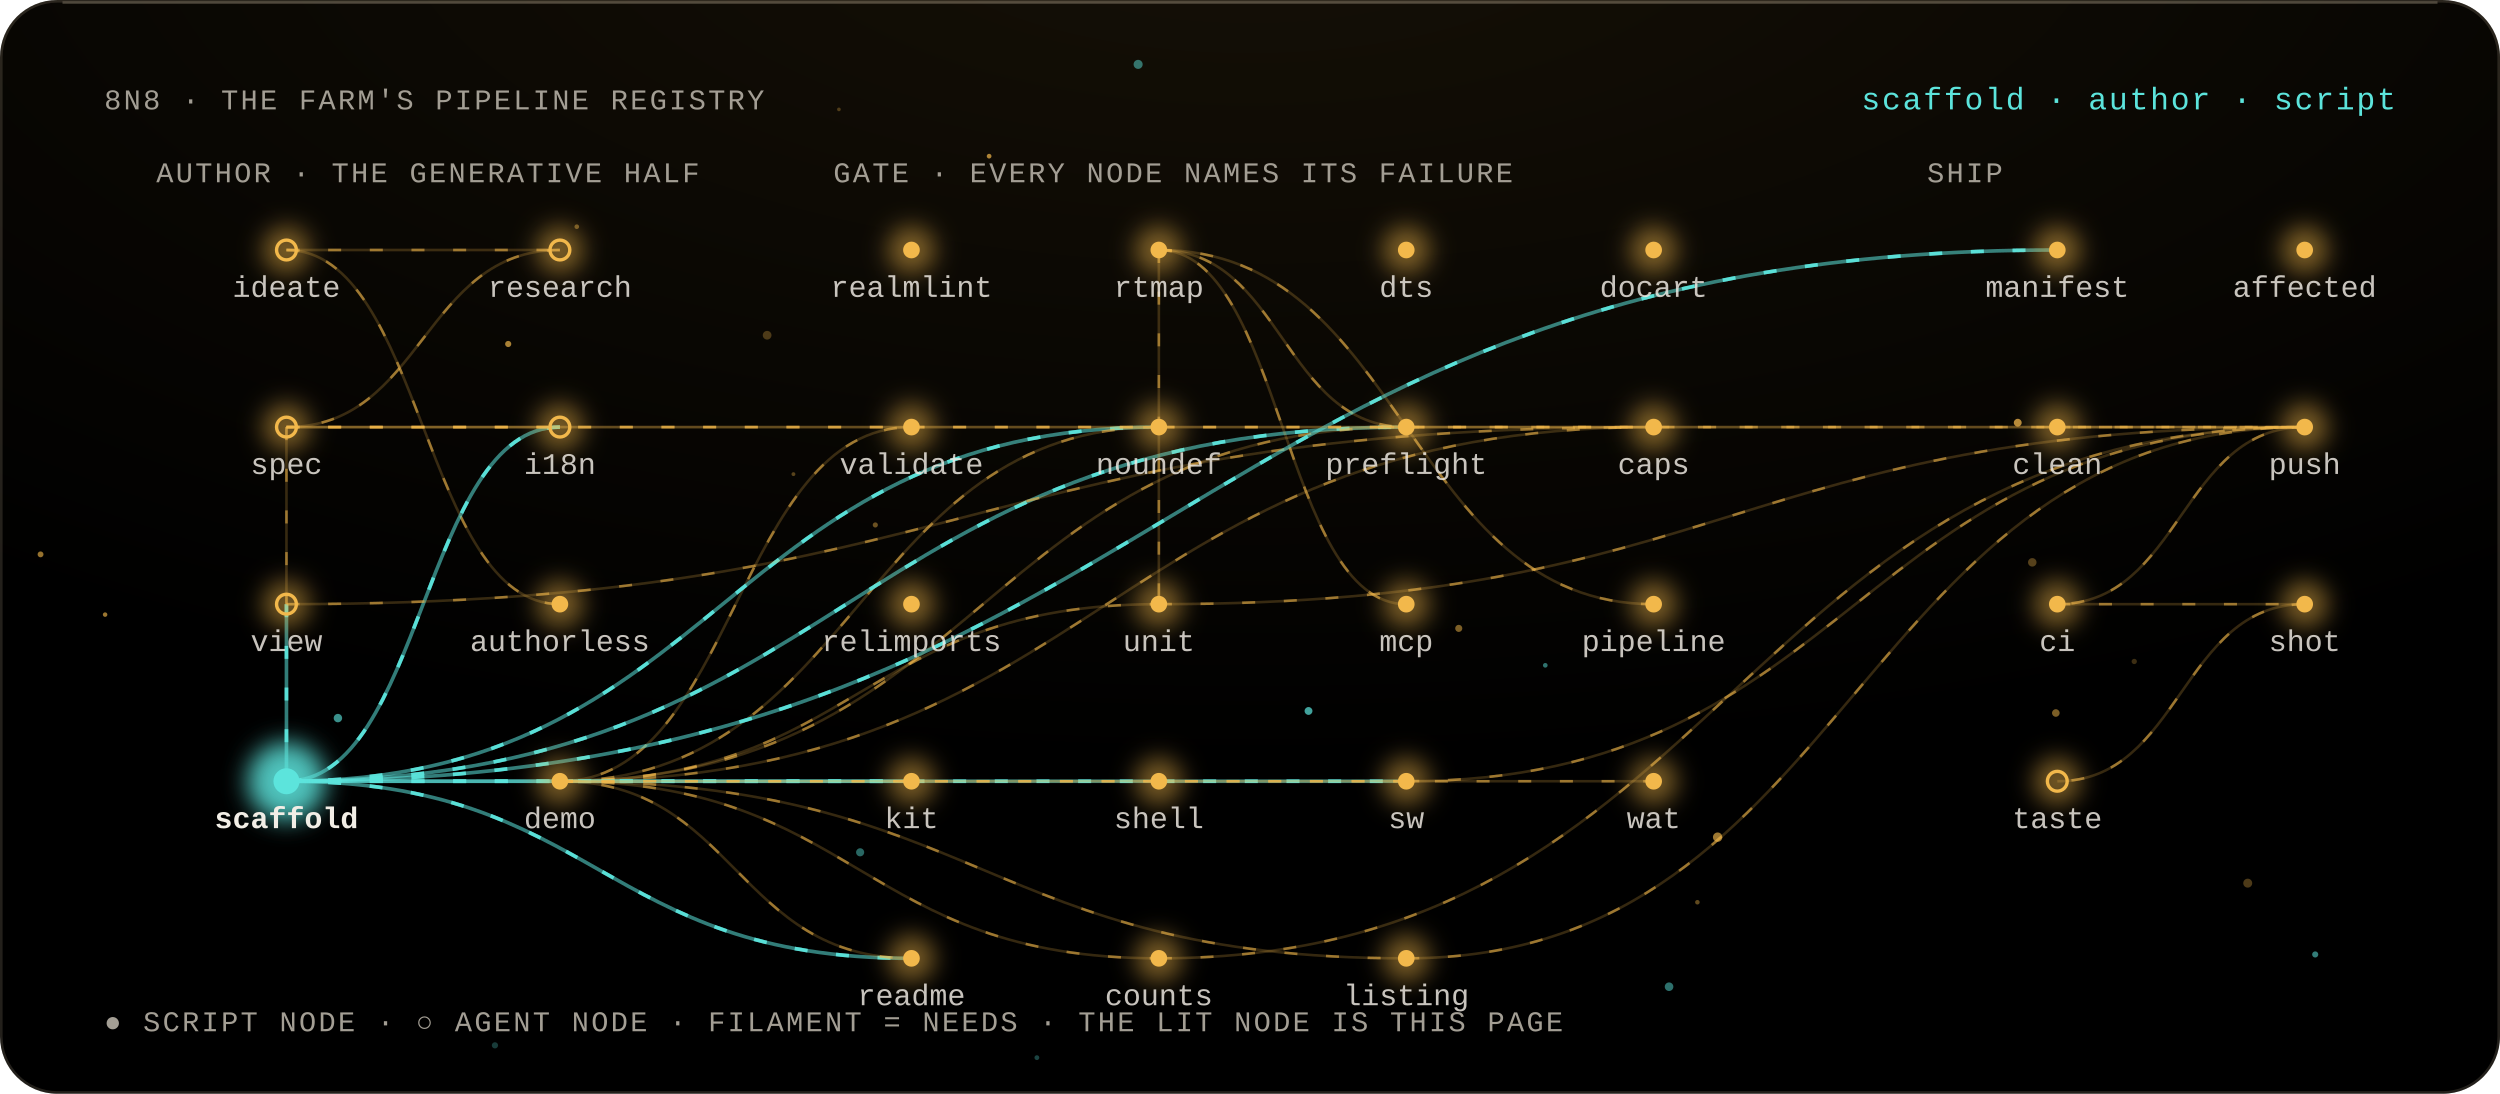
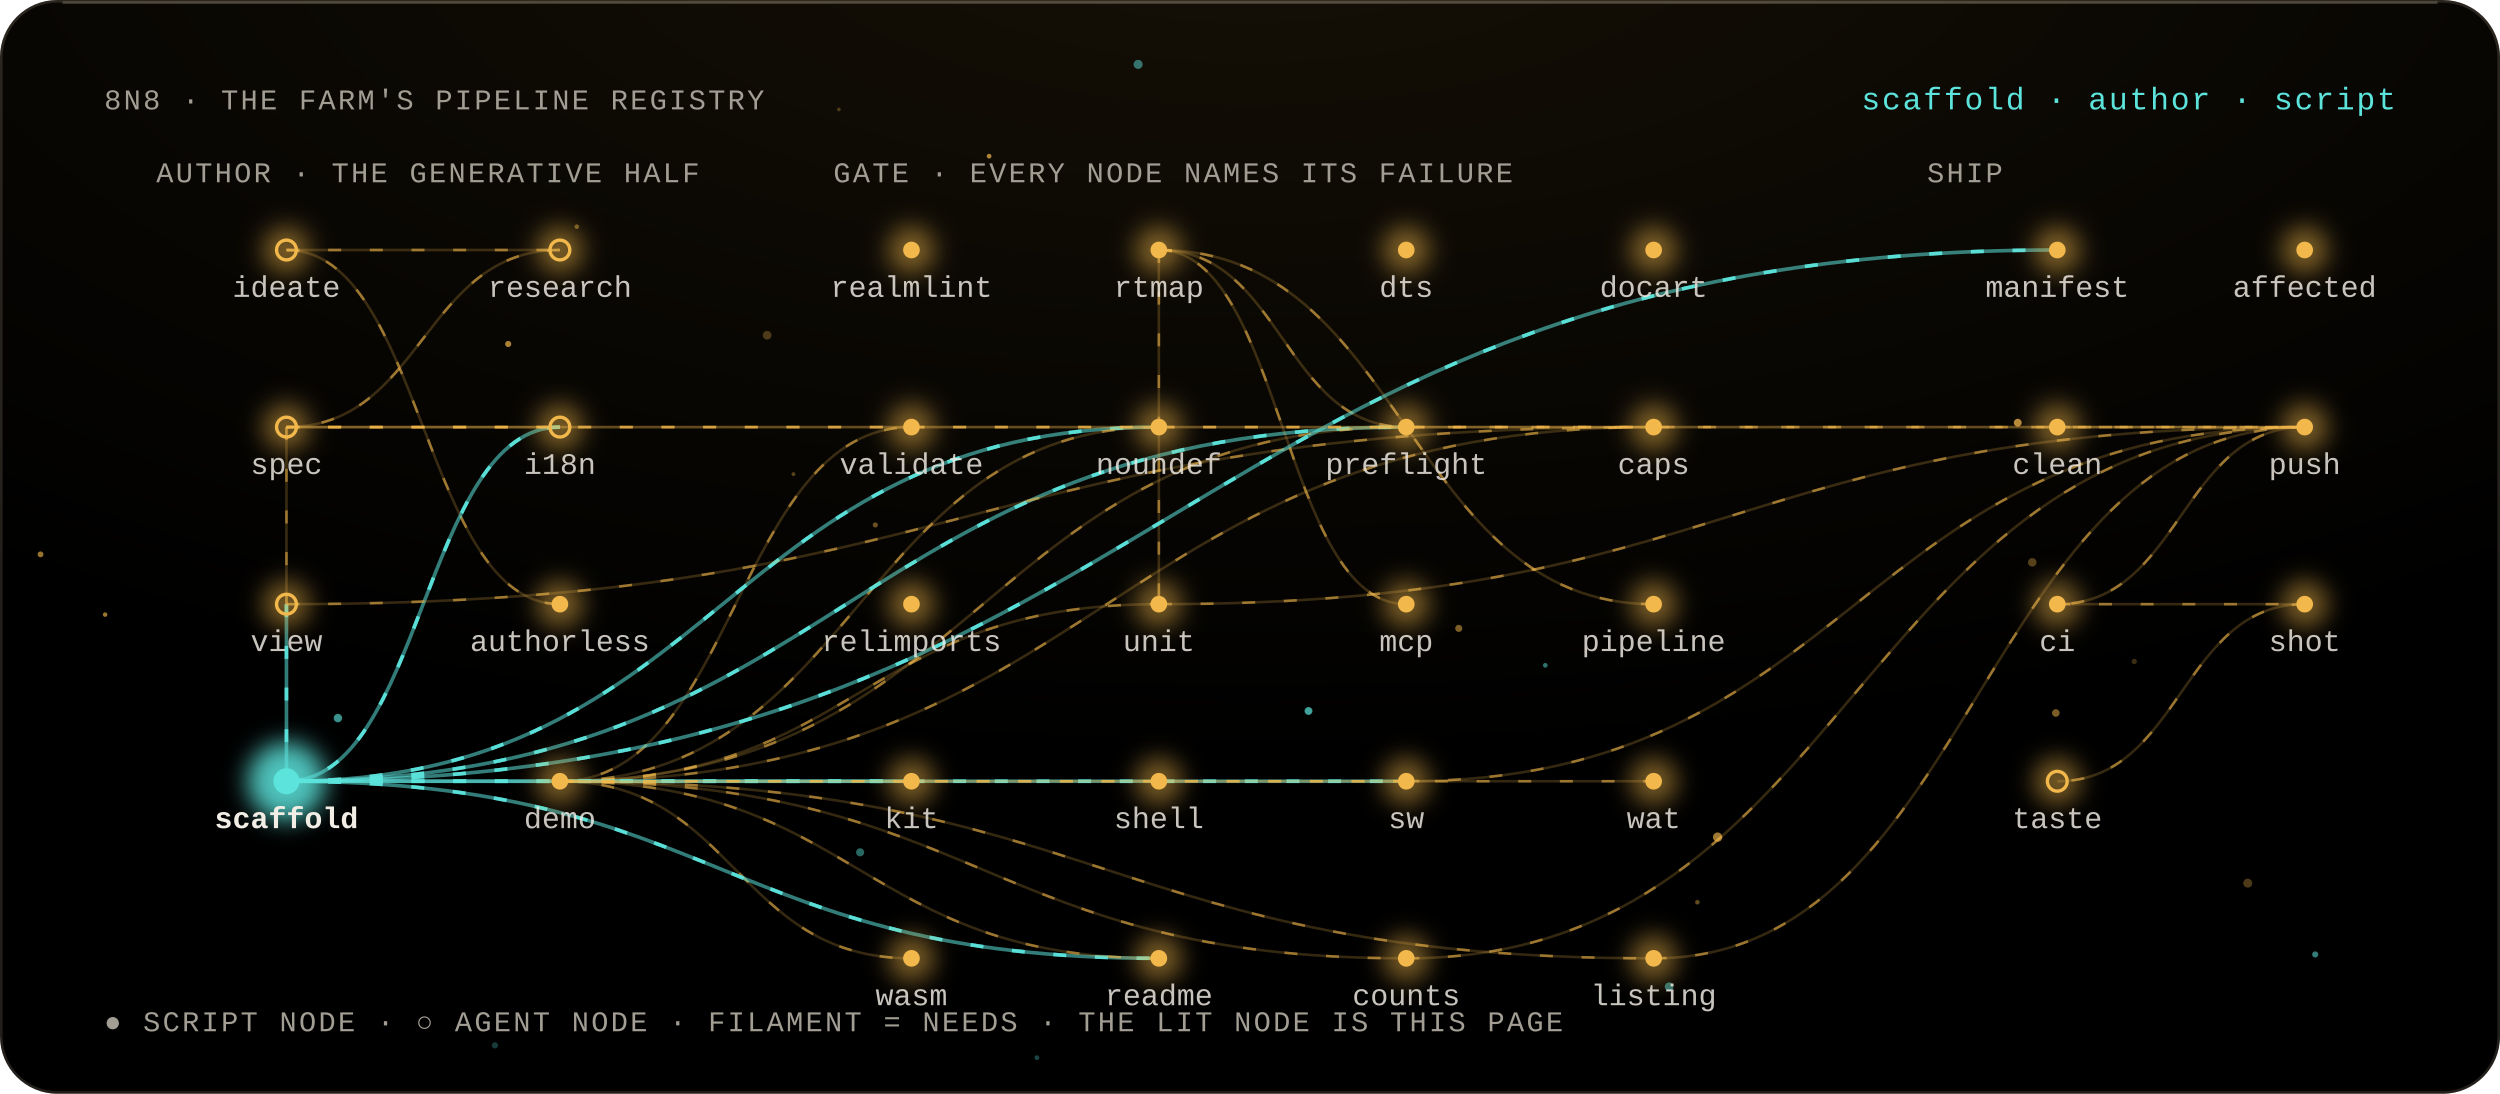
<svg xmlns="http://www.w3.org/2000/svg" viewBox="0 0 960 420" width="960" height="420" role="img" aria-labelledby="t">
  <style>
  text { font-family: 'Geist Mono', ui-monospace, 'Liberation Mono', Menlo, monospace; fill: #F2EEE6; }
  .m { fill: #A39E94; font-size: 11px; letter-spacing: .08em; }
  .l { font-size: 11.5px; }
  .h { font-size: 12px; fill: #5CE4DC; letter-spacing: .06em; }
  .flow { stroke-dasharray: 5 11; animation: flow 3s linear infinite; }
  @keyframes flow { to { stroke-dashoffset: -32; } }
  .breathe { animation: breathe 4.2s ease-in-out infinite; }
  @keyframes breathe { 50% { opacity: .38; } }
  .beat { animation: beat 2.6s ease-in-out infinite; transform-box: fill-box; transform-origin: center; }
  @keyframes beat { 50% { opacity: .55; transform: scale(1.35); } }
  .spin { transform-box: fill-box; transform-origin: center; animation: spin 48s linear infinite; }
  .spin-r { transform-box: fill-box; transform-origin: center; animation: spin 64s linear infinite reverse; }
  @keyframes spin { to { transform: rotate(360deg); } }
  @media (prefers-reduced-motion: reduce) { * { animation: none !important; } }
</style>
  <defs>
    <filter id="bloom" x="-80%" y="-80%" width="260%" height="260%">
      <feGaussianBlur stdDeviation="4.5" />
    </filter>
    <filter id="soft" x="-30%" y="-30%" width="160%" height="160%">
      <feGaussianBlur stdDeviation="1.4" />
    </filter>
    <radialGradient id="key" cx="50%" cy="-10%" r="80%">
      <stop offset="0" stop-color="#F2B84B" stop-opacity=".09" />
      <stop offset="1" stop-color="#F2B84B" stop-opacity="0" />
    </radialGradient>
    <linearGradient id="pair" x1="0" x2="1">
      <stop offset="0" stop-color="#F2B84B" />
      <stop offset="1" stop-color="#5CE4DC" />
    </linearGradient>
  </defs>
  <rect width="960" height="420" rx="22" fill="#000" />
  <rect width="960" height="420" rx="22" fill="url(#key)" />
  <rect x=".5" y=".5" width="959" height="419" rx="21.5" fill="none" stroke="rgba(255,232,196,.14)" />
  <path d="M 24 1 H 936" stroke="rgba(255,238,208,.22)" stroke-width="1" />
  <g>
    <circle cx="336.12" cy="201.58" r="0.99" fill="#F2B84B" opacity="0.43" class="breathe" style="animation-delay:-2.17s" />
    <circle cx="398.16" cy="406.14" r="0.93" fill="#5CE4DC" opacity="0.3" class="breathe" style="animation-delay:-3.72s" />
    <circle cx="15.57" cy="212.88" r="1.13" fill="#F2B84B" opacity="0.62" class="breathe" style="animation-delay:-0s" />
    <circle cx="502.47" cy="273.01" r="1.51" fill="#5CE4DC" opacity="0.71" class="breathe" style="animation-delay:-2.5s" />
    <circle cx="863.13" cy="339.13" r="1.72" fill="#F2B84B" opacity="0.32" class="breathe" style="animation-delay:-3.85s" />
    <circle cx="221.48" cy="87.05" r="0.89" fill="#F2B84B" opacity="0.43" class="breathe" style="animation-delay:-3.23s" />
    <circle cx="294.58" cy="128.73" r="1.67" fill="#F2B84B" opacity="0.29" class="breathe" style="animation-delay:-0.27s" />
    <circle cx="195.15" cy="132.09" r="1.19" fill="#F2B84B" opacity="0.69" class="breathe" style="animation-delay:-0.18s" />
    <circle cx="819.55" cy="254" r="1.02" fill="#F2B84B" opacity="0.25" class="breathe" style="animation-delay:-0.7s" />
    <circle cx="659.57" cy="321.47" r="1.8" fill="#F2B84B" opacity="0.65" class="breathe" style="animation-delay:-0.05s" />
    <circle cx="304.68" cy="182.07" r="0.75" fill="#F2B84B" opacity="0.35" class="breathe" style="animation-delay:-3.79s" />
    <circle cx="889.04" cy="366.51" r="1.18" fill="#5CE4DC" opacity="0.55" class="breathe" style="animation-delay:-0.26s" />
    <circle cx="190.06" cy="401.41" r="1.2" fill="#5CE4DC" opacity="0.26" class="breathe" style="animation-delay:-0.99s" />
    <circle cx="789.44" cy="273.79" r="1.46" fill="#F2B84B" opacity="0.51" class="breathe" style="animation-delay:-0.06s" />
    <circle cx="437.04" cy="24.72" r="1.74" fill="#5CE4DC" opacity="0.48" class="breathe" style="animation-delay:-4.19s" />
    <circle cx="379.82" cy="59.97" r="0.91" fill="#F2B84B" opacity="0.7" class="breathe" style="animation-delay:-2.4s" />
    <circle cx="774.81" cy="162.32" r="1.51" fill="#F2B84B" opacity="0.74" class="breathe" style="animation-delay:-2.73s" />
    <circle cx="593.39" cy="255.48" r="0.9" fill="#5CE4DC" opacity="0.5" class="breathe" style="animation-delay:-0.97s" />
    <circle cx="129.76" cy="275.75" r="1.62" fill="#5CE4DC" opacity="0.63" class="breathe" style="animation-delay:-1.72s" />
    <circle cx="40.36" cy="236.01" r="0.87" fill="#F2B84B" opacity="0.64" class="breathe" style="animation-delay:-2.7s" />
    <circle cx="780.39" cy="215.94" r="1.63" fill="#F2B84B" opacity="0.34" class="breathe" style="animation-delay:-2.61s" />
    <circle cx="640.92" cy="378.9" r="1.65" fill="#5CE4DC" opacity="0.49" class="breathe" style="animation-delay:-3.67s" />
    <circle cx="322.14" cy="42.01" r="0.71" fill="#F2B84B" opacity="0.29" class="breathe" style="animation-delay:-0.75s" />
    <circle cx="560.16" cy="241.3" r="1.37" fill="#F2B84B" opacity="0.51" class="breathe" style="animation-delay:-3.3s" />
    <circle cx="651.8" cy="346.46" r="0.88" fill="#F2B84B" opacity="0.4" class="breathe" style="animation-delay:-1.82s" />
    <circle cx="330.29" cy="327.28" r="1.56" fill="#5CE4DC" opacity="0.45" class="breathe" style="animation-delay:-0.23s" />
  </g>
  <text x="40" y="42" class="m" text-anchor="start">8N8 · THE FARM'S PIPELINE REGISTRY</text>
  <text x="920" y="42" class="h" text-anchor="end">scaffold · author · script</text>
  <text x="60" y="70" class="m" text-anchor="start">AUTHOR · THE GENERATIVE HALF</text>
  <text x="320" y="70" class="m" text-anchor="start">GATE · EVERY NODE NAMES ITS FAILURE</text>
  <text x="740" y="70" class="m" text-anchor="start">SHIP</text>
  <path d="M 110 96 C 162.5 96, 162.5 96, 215 96" fill="none" stroke="#F2B84B" stroke-opacity="0.22" stroke-width="1" />
  <path d="M 110 96 C 162.5 96, 162.5 96, 215 96" fill="none" stroke="#F2B84B" stroke-opacity="0.55" stroke-width="1" class="flow" />
  <path d="M 215 96 C 162.5 96, 162.5 164, 110 164" fill="none" stroke="#F2B84B" stroke-opacity="0.22" stroke-width="1" />
  <path d="M 215 96 C 162.5 96, 162.5 164, 110 164" fill="none" stroke="#F2B84B" stroke-opacity="0.55" stroke-width="1" class="flow" />
  <path d="M 110 164 C 162.5 164, 162.5 164, 215 164" fill="none" stroke="#F2B84B" stroke-opacity="0.22" stroke-width="1" />
  <path d="M 110 164 C 162.5 164, 162.5 164, 215 164" fill="none" stroke="#F2B84B" stroke-opacity="0.55" stroke-width="1" class="flow" />
  <path d="M 110 164 C 110 164, 110 232, 110 232" fill="none" stroke="#F2B84B" stroke-opacity="0.22" stroke-width="1" />
  <path d="M 110 164 C 110 164, 110 232, 110 232" fill="none" stroke="#F2B84B" stroke-opacity="0.55" stroke-width="1" class="flow" />
  <path d="M 110 96 C 162.5 96, 162.5 232, 215 232" fill="none" stroke="#F2B84B" stroke-opacity="0.22" stroke-width="1" />
  <path d="M 110 96 C 162.5 96, 162.5 232, 215 232" fill="none" stroke="#F2B84B" stroke-opacity="0.55" stroke-width="1" class="flow" />
  <path d="M 110 232 C 110 232, 110 300, 110 300" fill="none" stroke="#5CE4DC" stroke-opacity="0.55" stroke-width="1.4" />
  <path d="M 110 232 C 110 232, 110 300, 110 300" fill="none" stroke="#5CE4DC" stroke-opacity="0.95" stroke-width="1.4" class="flow" />
  <path d="M 215 164 C 162.5 164, 162.5 300, 110 300" fill="none" stroke="#5CE4DC" stroke-opacity="0.55" stroke-width="1.4" />
  <path d="M 215 164 C 162.5 164, 162.5 300, 110 300" fill="none" stroke="#5CE4DC" stroke-opacity="0.95" stroke-width="1.4" class="flow" />
  <path d="M 110 164 C 230 164, 230 164, 350 164" fill="none" stroke="#F2B84B" stroke-opacity="0.22" stroke-width="1" />
  <path d="M 110 164 C 230 164, 230 164, 350 164" fill="none" stroke="#F2B84B" stroke-opacity="0.55" stroke-width="1" class="flow" />
  <path d="M 215 300 C 282.5 300, 282.5 164, 350 164" fill="none" stroke="#F2B84B" stroke-opacity="0.22" stroke-width="1" />
  <path d="M 215 300 C 282.5 300, 282.5 164, 350 164" fill="none" stroke="#F2B84B" stroke-opacity="0.55" stroke-width="1" class="flow" />
  <path d="M 110 300 C 277.5 300, 277.5 164, 445 164" fill="none" stroke="#5CE4DC" stroke-opacity="0.55" stroke-width="1.4" />
  <path d="M 110 300 C 277.5 300, 277.5 164, 445 164" fill="none" stroke="#5CE4DC" stroke-opacity="0.95" stroke-width="1.4" class="flow" />
  <path d="M 215 300 C 330 300, 330 164, 445 164" fill="none" stroke="#F2B84B" stroke-opacity="0.22" stroke-width="1" />
  <path d="M 215 300 C 330 300, 330 164, 445 164" fill="none" stroke="#F2B84B" stroke-opacity="0.55" stroke-width="1" class="flow" />
  <path d="M 110 300 C 325 300, 325 164, 540 164" fill="none" stroke="#5CE4DC" stroke-opacity="0.55" stroke-width="1.4" />
  <path d="M 110 300 C 325 300, 325 164, 540 164" fill="none" stroke="#5CE4DC" stroke-opacity="0.95" stroke-width="1.4" class="flow" />
  <path d="M 215 300 C 377.5 300, 377.5 164, 540 164" fill="none" stroke="#F2B84B" stroke-opacity="0.22" stroke-width="1" />
  <path d="M 215 300 C 377.5 300, 377.5 164, 540 164" fill="none" stroke="#F2B84B" stroke-opacity="0.55" stroke-width="1" class="flow" />
  <path d="M 445 96 C 492.5 96, 492.5 164, 540 164" fill="none" stroke="#F2B84B" stroke-opacity="0.22" stroke-width="1" />
  <path d="M 445 96 C 492.5 96, 492.5 164, 540 164" fill="none" stroke="#F2B84B" stroke-opacity="0.55" stroke-width="1" class="flow" />
  <path d="M 110 164 C 372.5 164, 372.5 164, 635 164" fill="none" stroke="#F2B84B" stroke-opacity="0.22" stroke-width="1" />
  <path d="M 110 164 C 372.5 164, 372.5 164, 635 164" fill="none" stroke="#F2B84B" stroke-opacity="0.55" stroke-width="1" class="flow" />
  <path d="M 110 232 C 372.5 232, 372.5 164, 635 164" fill="none" stroke="#F2B84B" stroke-opacity="0.22" stroke-width="1" />
  <path d="M 110 232 C 372.5 232, 372.5 164, 635 164" fill="none" stroke="#F2B84B" stroke-opacity="0.55" stroke-width="1" class="flow" />
  <path d="M 215 300 C 425 300, 425 164, 635 164" fill="none" stroke="#F2B84B" stroke-opacity="0.22" stroke-width="1" />
  <path d="M 215 300 C 425 300, 425 164, 635 164" fill="none" stroke="#F2B84B" stroke-opacity="0.55" stroke-width="1" class="flow" />
  <path d="M 215 300 C 330 300, 330 232, 445 232" fill="none" stroke="#F2B84B" stroke-opacity="0.22" stroke-width="1" />
  <path d="M 215 300 C 330 300, 330 232, 445 232" fill="none" stroke="#F2B84B" stroke-opacity="0.55" stroke-width="1" class="flow" />
  <path d="M 445 96 C 445 96, 445 232, 445 232" fill="none" stroke="#F2B84B" stroke-opacity="0.22" stroke-width="1" />
  <path d="M 445 96 C 445 96, 445 232, 445 232" fill="none" stroke="#F2B84B" stroke-opacity="0.55" stroke-width="1" class="flow" />
  <path d="M 445 96 C 492.5 96, 492.5 232, 540 232" fill="none" stroke="#F2B84B" stroke-opacity="0.22" stroke-width="1" />
  <path d="M 445 96 C 492.5 96, 492.5 232, 540 232" fill="none" stroke="#F2B84B" stroke-opacity="0.55" stroke-width="1" class="flow" />
  <path d="M 445 96 C 540 96, 540 232, 635 232" fill="none" stroke="#F2B84B" stroke-opacity="0.22" stroke-width="1" />
  <path d="M 445 96 C 540 96, 540 232, 635 232" fill="none" stroke="#F2B84B" stroke-opacity="0.55" stroke-width="1" class="flow" />
  <path d="M 110 300 C 230 300, 230 300, 350 300" fill="none" stroke="#5CE4DC" stroke-opacity="0.55" stroke-width="1.4" />
  <path d="M 110 300 C 230 300, 230 300, 350 300" fill="none" stroke="#5CE4DC" stroke-opacity="0.95" stroke-width="1.4" class="flow" />
  <path d="M 110 300 C 325 300, 325 300, 540 300" fill="none" stroke="#5CE4DC" stroke-opacity="0.55" stroke-width="1.4" />
  <path d="M 110 300 C 325 300, 325 300, 540 300" fill="none" stroke="#5CE4DC" stroke-opacity="0.95" stroke-width="1.4" class="flow" />
  <path d="M 215 300 C 377.5 300, 377.5 300, 540 300" fill="none" stroke="#F2B84B" stroke-opacity="0.22" stroke-width="1" />
  <path d="M 215 300 C 377.5 300, 377.5 300, 540 300" fill="none" stroke="#F2B84B" stroke-opacity="0.55" stroke-width="1" class="flow" />
  <path d="M 215 300 C 425 300, 425 300, 635 300" fill="none" stroke="#F2B84B" stroke-opacity="0.22" stroke-width="1" />
  <path d="M 215 300 C 425 300, 425 300, 635 300" fill="none" stroke="#F2B84B" stroke-opacity="0.55" stroke-width="1" class="flow" />
-   <path d="M 110 300 C 230 300, 230 368, 350 368" fill="none" stroke="#5CE4DC" stroke-opacity="0.55" stroke-width="1.4" />
-   <path d="M 110 300 C 230 300, 230 368, 350 368" fill="none" stroke="#5CE4DC" stroke-opacity="0.95" stroke-width="1.4" class="flow" />
  <path d="M 215 300 C 282.5 300, 282.5 368, 350 368" fill="none" stroke="#F2B84B" stroke-opacity="0.22" stroke-width="1" />
  <path d="M 215 300 C 282.5 300, 282.5 368, 350 368" fill="none" stroke="#F2B84B" stroke-opacity="0.55" stroke-width="1" class="flow" />
+   <path d="M 110 300 C 277.5 300, 277.5 368, 445 368" fill="none" stroke="#5CE4DC" stroke-opacity="0.55" stroke-width="1.4" />
+   <path d="M 110 300 C 277.5 300, 277.5 368, 445 368" fill="none" stroke="#5CE4DC" stroke-opacity="0.95" stroke-width="1.4" class="flow" />
  <path d="M 215 300 C 330 300, 330 368, 445 368" fill="none" stroke="#F2B84B" stroke-opacity="0.22" stroke-width="1" />
  <path d="M 215 300 C 330 300, 330 368, 445 368" fill="none" stroke="#F2B84B" stroke-opacity="0.55" stroke-width="1" class="flow" />
  <path d="M 215 300 C 377.5 300, 377.5 368, 540 368" fill="none" stroke="#F2B84B" stroke-opacity="0.22" stroke-width="1" />
  <path d="M 215 300 C 377.5 300, 377.5 368, 540 368" fill="none" stroke="#F2B84B" stroke-opacity="0.55" stroke-width="1" class="flow" />
+   <path d="M 215 300 C 425 300, 425 368, 635 368" fill="none" stroke="#F2B84B" stroke-opacity="0.22" stroke-width="1" />
+   <path d="M 215 300 C 425 300, 425 368, 635 368" fill="none" stroke="#F2B84B" stroke-opacity="0.55" stroke-width="1" class="flow" />
  <path d="M 110 300 C 450 300, 450 96, 790 96" fill="none" stroke="#5CE4DC" stroke-opacity="0.55" stroke-width="1.4" />
  <path d="M 110 300 C 450 300, 450 96, 790 96" fill="none" stroke="#5CE4DC" stroke-opacity="0.95" stroke-width="1.4" class="flow" />
  <path d="M 350 164 C 617.5 164, 617.5 164, 885 164" fill="none" stroke="#F2B84B" stroke-opacity="0.22" stroke-width="1" />
  <path d="M 350 164 C 617.5 164, 617.5 164, 885 164" fill="none" stroke="#F2B84B" stroke-opacity="0.55" stroke-width="1" class="flow" />
  <path d="M 540 164 C 712.5 164, 712.5 164, 885 164" fill="none" stroke="#F2B84B" stroke-opacity="0.22" stroke-width="1" />
  <path d="M 540 164 C 712.5 164, 712.5 164, 885 164" fill="none" stroke="#F2B84B" stroke-opacity="0.55" stroke-width="1" class="flow" />
  <path d="M 445 232 C 665 232, 665 164, 885 164" fill="none" stroke="#F2B84B" stroke-opacity="0.22" stroke-width="1" />
  <path d="M 445 232 C 665 232, 665 164, 885 164" fill="none" stroke="#F2B84B" stroke-opacity="0.55" stroke-width="1" class="flow" />
  <path d="M 540 300 C 712.5 300, 712.5 164, 885 164" fill="none" stroke="#F2B84B" stroke-opacity="0.22" stroke-width="1" />
  <path d="M 540 300 C 712.5 300, 712.5 164, 885 164" fill="none" stroke="#F2B84B" stroke-opacity="0.55" stroke-width="1" class="flow" />
-   <path d="M 445 368 C 665 368, 665 164, 885 164" fill="none" stroke="#F2B84B" stroke-opacity="0.22" stroke-width="1" />
-   <path d="M 445 368 C 665 368, 665 164, 885 164" fill="none" stroke="#F2B84B" stroke-opacity="0.55" stroke-width="1" class="flow" />
  <path d="M 540 368 C 712.5 368, 712.5 164, 885 164" fill="none" stroke="#F2B84B" stroke-opacity="0.22" stroke-width="1" />
  <path d="M 540 368 C 712.5 368, 712.5 164, 885 164" fill="none" stroke="#F2B84B" stroke-opacity="0.55" stroke-width="1" class="flow" />
+   <path d="M 635 368 C 760 368, 760 164, 885 164" fill="none" stroke="#F2B84B" stroke-opacity="0.22" stroke-width="1" />
+   <path d="M 635 368 C 760 368, 760 164, 885 164" fill="none" stroke="#F2B84B" stroke-opacity="0.55" stroke-width="1" class="flow" />
  <path d="M 790 164 C 837.5 164, 837.5 164, 885 164" fill="none" stroke="#F2B84B" stroke-opacity="0.22" stroke-width="1" />
  <path d="M 790 164 C 837.5 164, 837.5 164, 885 164" fill="none" stroke="#F2B84B" stroke-opacity="0.55" stroke-width="1" class="flow" />
  <path d="M 885 164 C 837.5 164, 837.5 232, 790 232" fill="none" stroke="#F2B84B" stroke-opacity="0.22" stroke-width="1" />
  <path d="M 885 164 C 837.5 164, 837.5 232, 790 232" fill="none" stroke="#F2B84B" stroke-opacity="0.55" stroke-width="1" class="flow" />
  <path d="M 790 232 C 837.5 232, 837.5 232, 885 232" fill="none" stroke="#F2B84B" stroke-opacity="0.22" stroke-width="1" />
  <path d="M 790 232 C 837.5 232, 837.5 232, 885 232" fill="none" stroke="#F2B84B" stroke-opacity="0.55" stroke-width="1" class="flow" />
  <path d="M 885 232 C 837.5 232, 837.5 300, 790 300" fill="none" stroke="#F2B84B" stroke-opacity="0.22" stroke-width="1" />
  <path d="M 885 232 C 837.5 232, 837.5 300, 790 300" fill="none" stroke="#F2B84B" stroke-opacity="0.55" stroke-width="1" class="flow" />
  <g>
    <circle cx="110" cy="96" r="9" fill="#F2B84B" opacity="0.5" filter="url(#bloom)" class="breathe" style="animation-delay:-1.6s" />
    <circle cx="110" cy="96" r="3.8" fill="none" stroke="#F2B84B" stroke-width="1.3" />
  </g>
  <text x="110" y="114" class="l" text-anchor="middle" fill="#F2EEE6" fill-opacity=".82">ideate</text>
  <g>
    <circle cx="215" cy="96" r="9" fill="#F2B84B" opacity="0.5" filter="url(#bloom)" class="breathe" style="animation-delay:-1.07s" />
    <circle cx="215" cy="96" r="3.8" fill="none" stroke="#F2B84B" stroke-width="1.3" />
  </g>
  <text x="215" y="114" class="l" text-anchor="middle" fill="#F2EEE6" fill-opacity=".82">research</text>
  <g>
    <circle cx="110" cy="164" r="9" fill="#F2B84B" opacity="0.5" filter="url(#bloom)" class="breathe" style="animation-delay:-1.4s" />
    <circle cx="110" cy="164" r="3.8" fill="none" stroke="#F2B84B" stroke-width="1.3" />
  </g>
  <text x="110" y="182" class="l" text-anchor="middle" fill="#F2EEE6" fill-opacity=".82">spec</text>
  <g>
    <circle cx="215" cy="164" r="9" fill="#F2B84B" opacity="0.5" filter="url(#bloom)" class="breathe" style="animation-delay:-1.92s" />
    <circle cx="215" cy="164" r="3.8" fill="none" stroke="#F2B84B" stroke-width="1.3" />
  </g>
  <text x="215" y="182" class="l" text-anchor="middle" fill="#F2EEE6" fill-opacity=".82">i18n</text>
  <g>
    <circle cx="110" cy="232" r="9" fill="#F2B84B" opacity="0.5" filter="url(#bloom)" class="breathe" style="animation-delay:-1.43s" />
    <circle cx="110" cy="232" r="3.8" fill="none" stroke="#F2B84B" stroke-width="1.3" />
  </g>
  <text x="110" y="250" class="l" text-anchor="middle" fill="#F2EEE6" fill-opacity=".82">view</text>
  <g>
    <circle cx="215" cy="232" r="9" fill="#F2B84B" opacity="0.5" filter="url(#bloom)" class="breathe" style="animation-delay:-2.07s" />
    <circle cx="215" cy="232" r="3.2" fill="#F2B84B" />
  </g>
  <text x="215" y="250" class="l" text-anchor="middle" fill="#F2EEE6" fill-opacity=".82">authorless</text>
  <g>
    <circle cx="110" cy="300" r="15" fill="#5CE4DC" opacity="0.85" filter="url(#bloom)" class="beat" style="animation-delay:-0.56s" />
    <circle cx="110" cy="300" r="5" fill="#5CE4DC" />
  </g>
  <text x="110" y="318" class="l" text-anchor="middle" fill="#5CE4DC" font-weight="700">scaffold</text>
  <g>
    <circle cx="215" cy="300" r="9" fill="#F2B84B" opacity="0.5" filter="url(#bloom)" class="breathe" style="animation-delay:-0.85s" />
    <circle cx="215" cy="300" r="3.2" fill="#F2B84B" />
  </g>
  <text x="215" y="318" class="l" text-anchor="middle" fill="#F2EEE6" fill-opacity=".82">demo</text>
  <g>
    <circle cx="350" cy="96" r="9" fill="#F2B84B" opacity="0.5" filter="url(#bloom)" class="breathe" style="animation-delay:-1.66s" />
    <circle cx="350" cy="96" r="3.2" fill="#F2B84B" />
  </g>
  <text x="350" y="114" class="l" text-anchor="middle" fill="#F2EEE6" fill-opacity=".82">realmlint</text>
  <g>
    <circle cx="445" cy="96" r="9" fill="#F2B84B" opacity="0.5" filter="url(#bloom)" class="breathe" style="animation-delay:-3.87s" />
    <circle cx="445" cy="96" r="3.2" fill="#F2B84B" />
  </g>
  <text x="445" y="114" class="l" text-anchor="middle" fill="#F2EEE6" fill-opacity=".82">rtmap</text>
  <g>
    <circle cx="540" cy="96" r="9" fill="#F2B84B" opacity="0.5" filter="url(#bloom)" class="breathe" style="animation-delay:-0.36s" />
    <circle cx="540" cy="96" r="3.2" fill="#F2B84B" />
  </g>
  <text x="540" y="114" class="l" text-anchor="middle" fill="#F2EEE6" fill-opacity=".82">dts</text>
  <g>
    <circle cx="635" cy="96" r="9" fill="#F2B84B" opacity="0.5" filter="url(#bloom)" class="breathe" style="animation-delay:-3.55s" />
    <circle cx="635" cy="96" r="3.2" fill="#F2B84B" />
  </g>
  <text x="635" y="114" class="l" text-anchor="middle" fill="#F2EEE6" fill-opacity=".82">docart</text>
  <g>
    <circle cx="350" cy="164" r="9" fill="#F2B84B" opacity="0.5" filter="url(#bloom)" class="breathe" style="animation-delay:-1.31s" />
    <circle cx="350" cy="164" r="3.2" fill="#F2B84B" />
  </g>
  <text x="350" y="182" class="l" text-anchor="middle" fill="#F2EEE6" fill-opacity=".82">validate</text>
  <g>
    <circle cx="445" cy="164" r="9" fill="#F2B84B" opacity="0.5" filter="url(#bloom)" class="breathe" style="animation-delay:-1.57s" />
    <circle cx="445" cy="164" r="3.2" fill="#F2B84B" />
  </g>
  <text x="445" y="182" class="l" text-anchor="middle" fill="#F2EEE6" fill-opacity=".82">noundef</text>
  <g>
    <circle cx="540" cy="164" r="9" fill="#F2B84B" opacity="0.5" filter="url(#bloom)" class="breathe" style="animation-delay:-0.06s" />
    <circle cx="540" cy="164" r="3.2" fill="#F2B84B" />
  </g>
  <text x="540" y="182" class="l" text-anchor="middle" fill="#F2EEE6" fill-opacity=".82">preflight</text>
  <g>
    <circle cx="635" cy="164" r="9" fill="#F2B84B" opacity="0.5" filter="url(#bloom)" class="breathe" style="animation-delay:-2.03s" />
    <circle cx="635" cy="164" r="3.2" fill="#F2B84B" />
  </g>
  <text x="635" y="182" class="l" text-anchor="middle" fill="#F2EEE6" fill-opacity=".82">caps</text>
  <g>
    <circle cx="350" cy="232" r="9" fill="#F2B84B" opacity="0.5" filter="url(#bloom)" class="breathe" style="animation-delay:-2.96s" />
    <circle cx="350" cy="232" r="3.2" fill="#F2B84B" />
  </g>
  <text x="350" y="250" class="l" text-anchor="middle" fill="#F2EEE6" fill-opacity=".82">relimports</text>
  <g>
    <circle cx="445" cy="232" r="9" fill="#F2B84B" opacity="0.5" filter="url(#bloom)" class="breathe" style="animation-delay:-0s" />
    <circle cx="445" cy="232" r="3.2" fill="#F2B84B" />
  </g>
  <text x="445" y="250" class="l" text-anchor="middle" fill="#F2EEE6" fill-opacity=".82">unit</text>
  <g>
    <circle cx="540" cy="232" r="9" fill="#F2B84B" opacity="0.5" filter="url(#bloom)" class="breathe" style="animation-delay:-0.57s" />
    <circle cx="540" cy="232" r="3.2" fill="#F2B84B" />
  </g>
  <text x="540" y="250" class="l" text-anchor="middle" fill="#F2EEE6" fill-opacity=".82">mcp</text>
  <g>
    <circle cx="635" cy="232" r="9" fill="#F2B84B" opacity="0.5" filter="url(#bloom)" class="breathe" style="animation-delay:-2.93s" />
    <circle cx="635" cy="232" r="3.2" fill="#F2B84B" />
  </g>
  <text x="635" y="250" class="l" text-anchor="middle" fill="#F2EEE6" fill-opacity=".82">pipeline</text>
  <g>
    <circle cx="350" cy="300" r="9" fill="#F2B84B" opacity="0.5" filter="url(#bloom)" class="breathe" style="animation-delay:-2.09s" />
    <circle cx="350" cy="300" r="3.2" fill="#F2B84B" />
  </g>
  <text x="350" y="318" class="l" text-anchor="middle" fill="#F2EEE6" fill-opacity=".82">kit</text>
  <g>
    <circle cx="445" cy="300" r="9" fill="#F2B84B" opacity="0.5" filter="url(#bloom)" class="breathe" style="animation-delay:-2.6s" />
    <circle cx="445" cy="300" r="3.2" fill="#F2B84B" />
  </g>
  <text x="445" y="318" class="l" text-anchor="middle" fill="#F2EEE6" fill-opacity=".82">shell</text>
  <g>
    <circle cx="540" cy="300" r="9" fill="#F2B84B" opacity="0.5" filter="url(#bloom)" class="breathe" style="animation-delay:-3.68s" />
    <circle cx="540" cy="300" r="3.2" fill="#F2B84B" />
  </g>
  <text x="540" y="318" class="l" text-anchor="middle" fill="#F2EEE6" fill-opacity=".82">sw</text>
  <g>
    <circle cx="635" cy="300" r="9" fill="#F2B84B" opacity="0.5" filter="url(#bloom)" class="breathe" style="animation-delay:-2.38s" />
    <circle cx="635" cy="300" r="3.2" fill="#F2B84B" />
  </g>
  <text x="635" y="318" class="l" text-anchor="middle" fill="#F2EEE6" fill-opacity=".82">wat</text>
  <g>
    <circle cx="350" cy="368" r="9" fill="#F2B84B" opacity="0.5" filter="url(#bloom)" class="breathe" style="animation-delay:-2.28s" />
    <circle cx="350" cy="368" r="3.2" fill="#F2B84B" />
  </g>
-   <text x="350" y="386" class="l" text-anchor="middle" fill="#F2EEE6" fill-opacity=".82">readme</text>
+   <text x="350" y="386" class="l" text-anchor="middle" fill="#F2EEE6" fill-opacity=".82">wasm</text>
  <g>
    <circle cx="445" cy="368" r="9" fill="#F2B84B" opacity="0.5" filter="url(#bloom)" class="breathe" style="animation-delay:-3.71s" />
    <circle cx="445" cy="368" r="3.2" fill="#F2B84B" />
  </g>
-   <text x="445" y="386" class="l" text-anchor="middle" fill="#F2EEE6" fill-opacity=".82">counts</text>
+   <text x="445" y="386" class="l" text-anchor="middle" fill="#F2EEE6" fill-opacity=".82">readme</text>
  <g>
    <circle cx="540" cy="368" r="9" fill="#F2B84B" opacity="0.5" filter="url(#bloom)" class="breathe" style="animation-delay:-3.6s" />
    <circle cx="540" cy="368" r="3.2" fill="#F2B84B" />
  </g>
-   <text x="540" y="386" class="l" text-anchor="middle" fill="#F2EEE6" fill-opacity=".82">listing</text>
-   <g>
-     <circle cx="790" cy="96" r="9" fill="#F2B84B" opacity="0.5" filter="url(#bloom)" class="breathe" style="animation-delay:-3.23s" />
+   <text x="540" y="386" class="l" text-anchor="middle" fill="#F2EEE6" fill-opacity=".82">counts</text>
+   <g>
+     <circle cx="635" cy="368" r="9" fill="#F2B84B" opacity="0.5" filter="url(#bloom)" class="breathe" style="animation-delay:-3.23s" />
+     <circle cx="635" cy="368" r="3.2" fill="#F2B84B" />
+   </g>
+   <text x="635" y="386" class="l" text-anchor="middle" fill="#F2EEE6" fill-opacity=".82">listing</text>
+   <g>
+     <circle cx="790" cy="96" r="9" fill="#F2B84B" opacity="0.5" filter="url(#bloom)" class="breathe" style="animation-delay:-0.57s" />
    <circle cx="790" cy="96" r="3.2" fill="#F2B84B" />
  </g>
  <text x="790" y="114" class="l" text-anchor="middle" fill="#F2EEE6" fill-opacity=".82">manifest</text>
  <g>
-     <circle cx="885" cy="96" r="9" fill="#F2B84B" opacity="0.5" filter="url(#bloom)" class="breathe" style="animation-delay:-0.57s" />
+     <circle cx="885" cy="96" r="9" fill="#F2B84B" opacity="0.5" filter="url(#bloom)" class="breathe" style="animation-delay:-3.67s" />
    <circle cx="885" cy="96" r="3.2" fill="#F2B84B" />
  </g>
  <text x="885" y="114" class="l" text-anchor="middle" fill="#F2EEE6" fill-opacity=".82">affected</text>
  <g>
-     <circle cx="790" cy="164" r="9" fill="#F2B84B" opacity="0.5" filter="url(#bloom)" class="breathe" style="animation-delay:-3.67s" />
+     <circle cx="790" cy="164" r="9" fill="#F2B84B" opacity="0.5" filter="url(#bloom)" class="breathe" style="animation-delay:-2.57s" />
    <circle cx="790" cy="164" r="3.2" fill="#F2B84B" />
  </g>
  <text x="790" y="182" class="l" text-anchor="middle" fill="#F2EEE6" fill-opacity=".82">clean</text>
  <g>
-     <circle cx="885" cy="164" r="9" fill="#F2B84B" opacity="0.5" filter="url(#bloom)" class="breathe" style="animation-delay:-2.57s" />
+     <circle cx="885" cy="164" r="9" fill="#F2B84B" opacity="0.5" filter="url(#bloom)" class="breathe" style="animation-delay:-0.69s" />
    <circle cx="885" cy="164" r="3.2" fill="#F2B84B" />
  </g>
  <text x="885" y="182" class="l" text-anchor="middle" fill="#F2EEE6" fill-opacity=".82">push</text>
  <g>
-     <circle cx="790" cy="232" r="9" fill="#F2B84B" opacity="0.5" filter="url(#bloom)" class="breathe" style="animation-delay:-0.69s" />
+     <circle cx="790" cy="232" r="9" fill="#F2B84B" opacity="0.5" filter="url(#bloom)" class="breathe" style="animation-delay:-0.92s" />
    <circle cx="790" cy="232" r="3.2" fill="#F2B84B" />
  </g>
  <text x="790" y="250" class="l" text-anchor="middle" fill="#F2EEE6" fill-opacity=".82">ci</text>
  <g>
-     <circle cx="885" cy="232" r="9" fill="#F2B84B" opacity="0.5" filter="url(#bloom)" class="breathe" style="animation-delay:-0.92s" />
+     <circle cx="885" cy="232" r="9" fill="#F2B84B" opacity="0.5" filter="url(#bloom)" class="breathe" style="animation-delay:-0.83s" />
    <circle cx="885" cy="232" r="3.2" fill="#F2B84B" />
  </g>
  <text x="885" y="250" class="l" text-anchor="middle" fill="#F2EEE6" fill-opacity=".82">shot</text>
  <g>
-     <circle cx="790" cy="300" r="9" fill="#F2B84B" opacity="0.5" filter="url(#bloom)" class="breathe" style="animation-delay:-0.83s" />
+     <circle cx="790" cy="300" r="9" fill="#F2B84B" opacity="0.5" filter="url(#bloom)" class="breathe" style="animation-delay:-1.44s" />
    <circle cx="790" cy="300" r="3.8" fill="none" stroke="#F2B84B" stroke-width="1.3" />
  </g>
  <text x="790" y="318" class="l" text-anchor="middle" fill="#F2EEE6" fill-opacity=".82">taste</text>
  <text x="40" y="396" class="m" text-anchor="start">● SCRIPT NODE  ·  ○ AGENT NODE  ·  FILAMENT = NEEDS  ·  THE LIT NODE IS THIS PAGE</text>
</svg>
